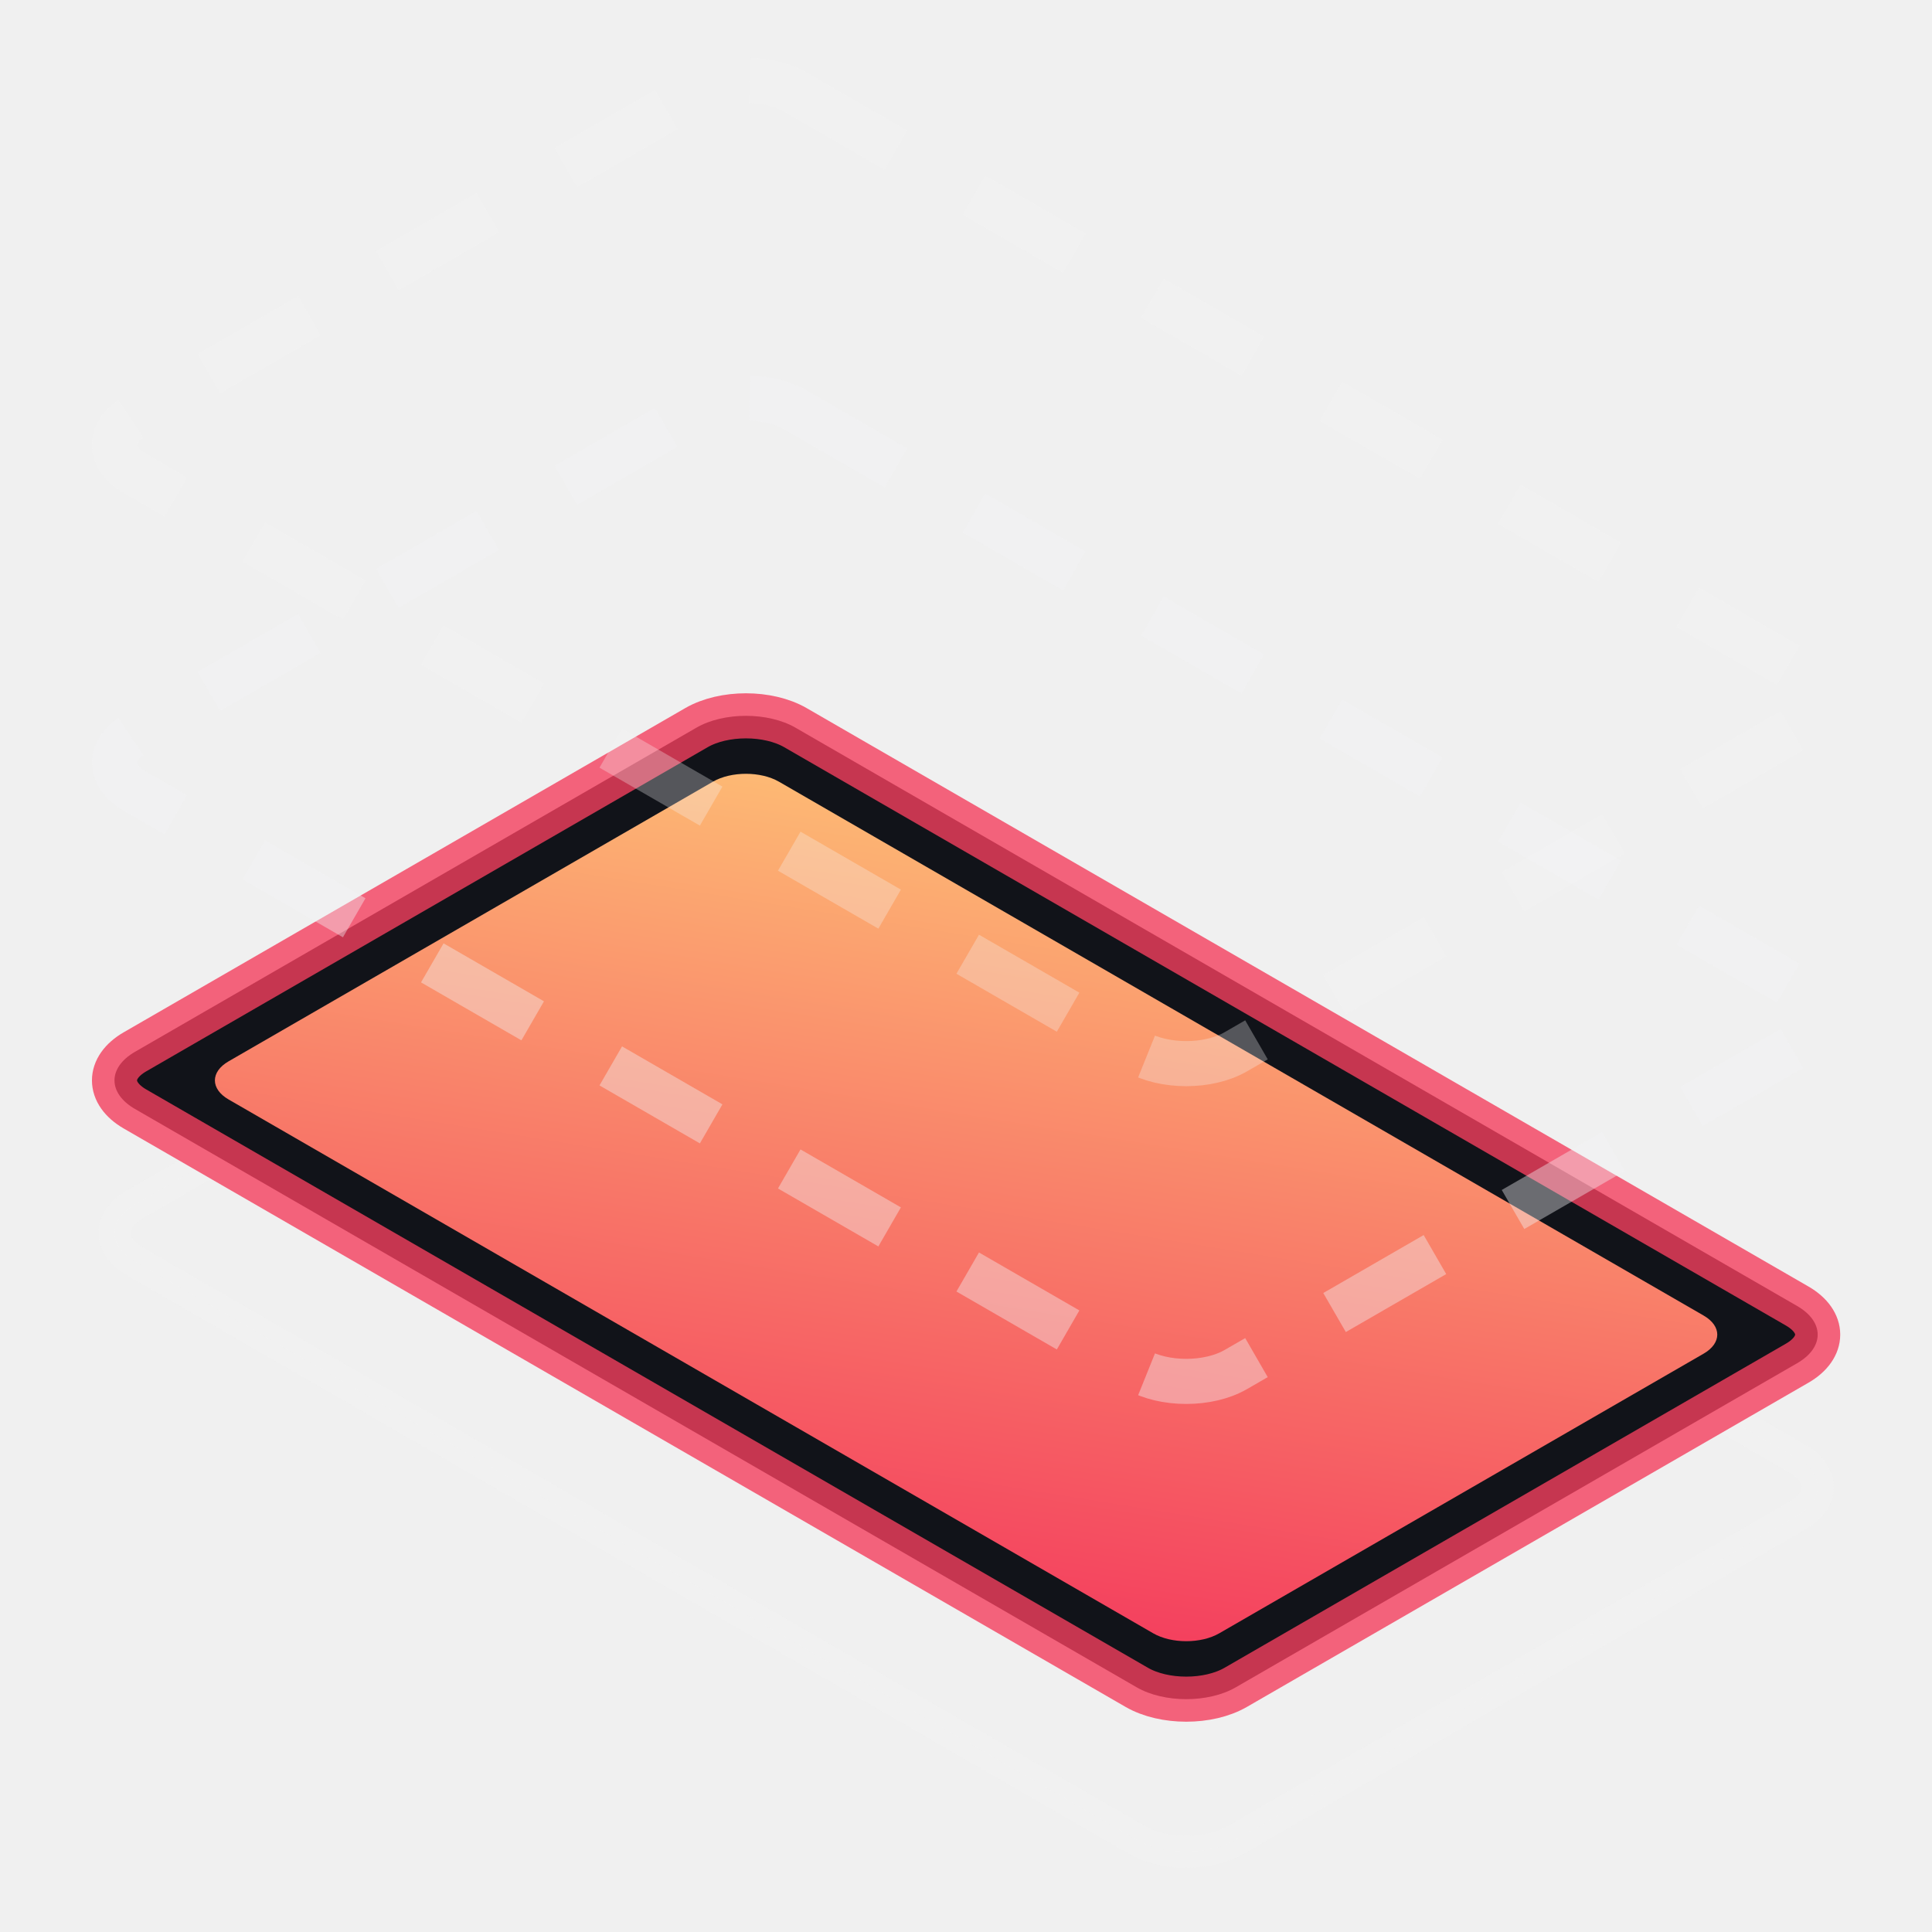
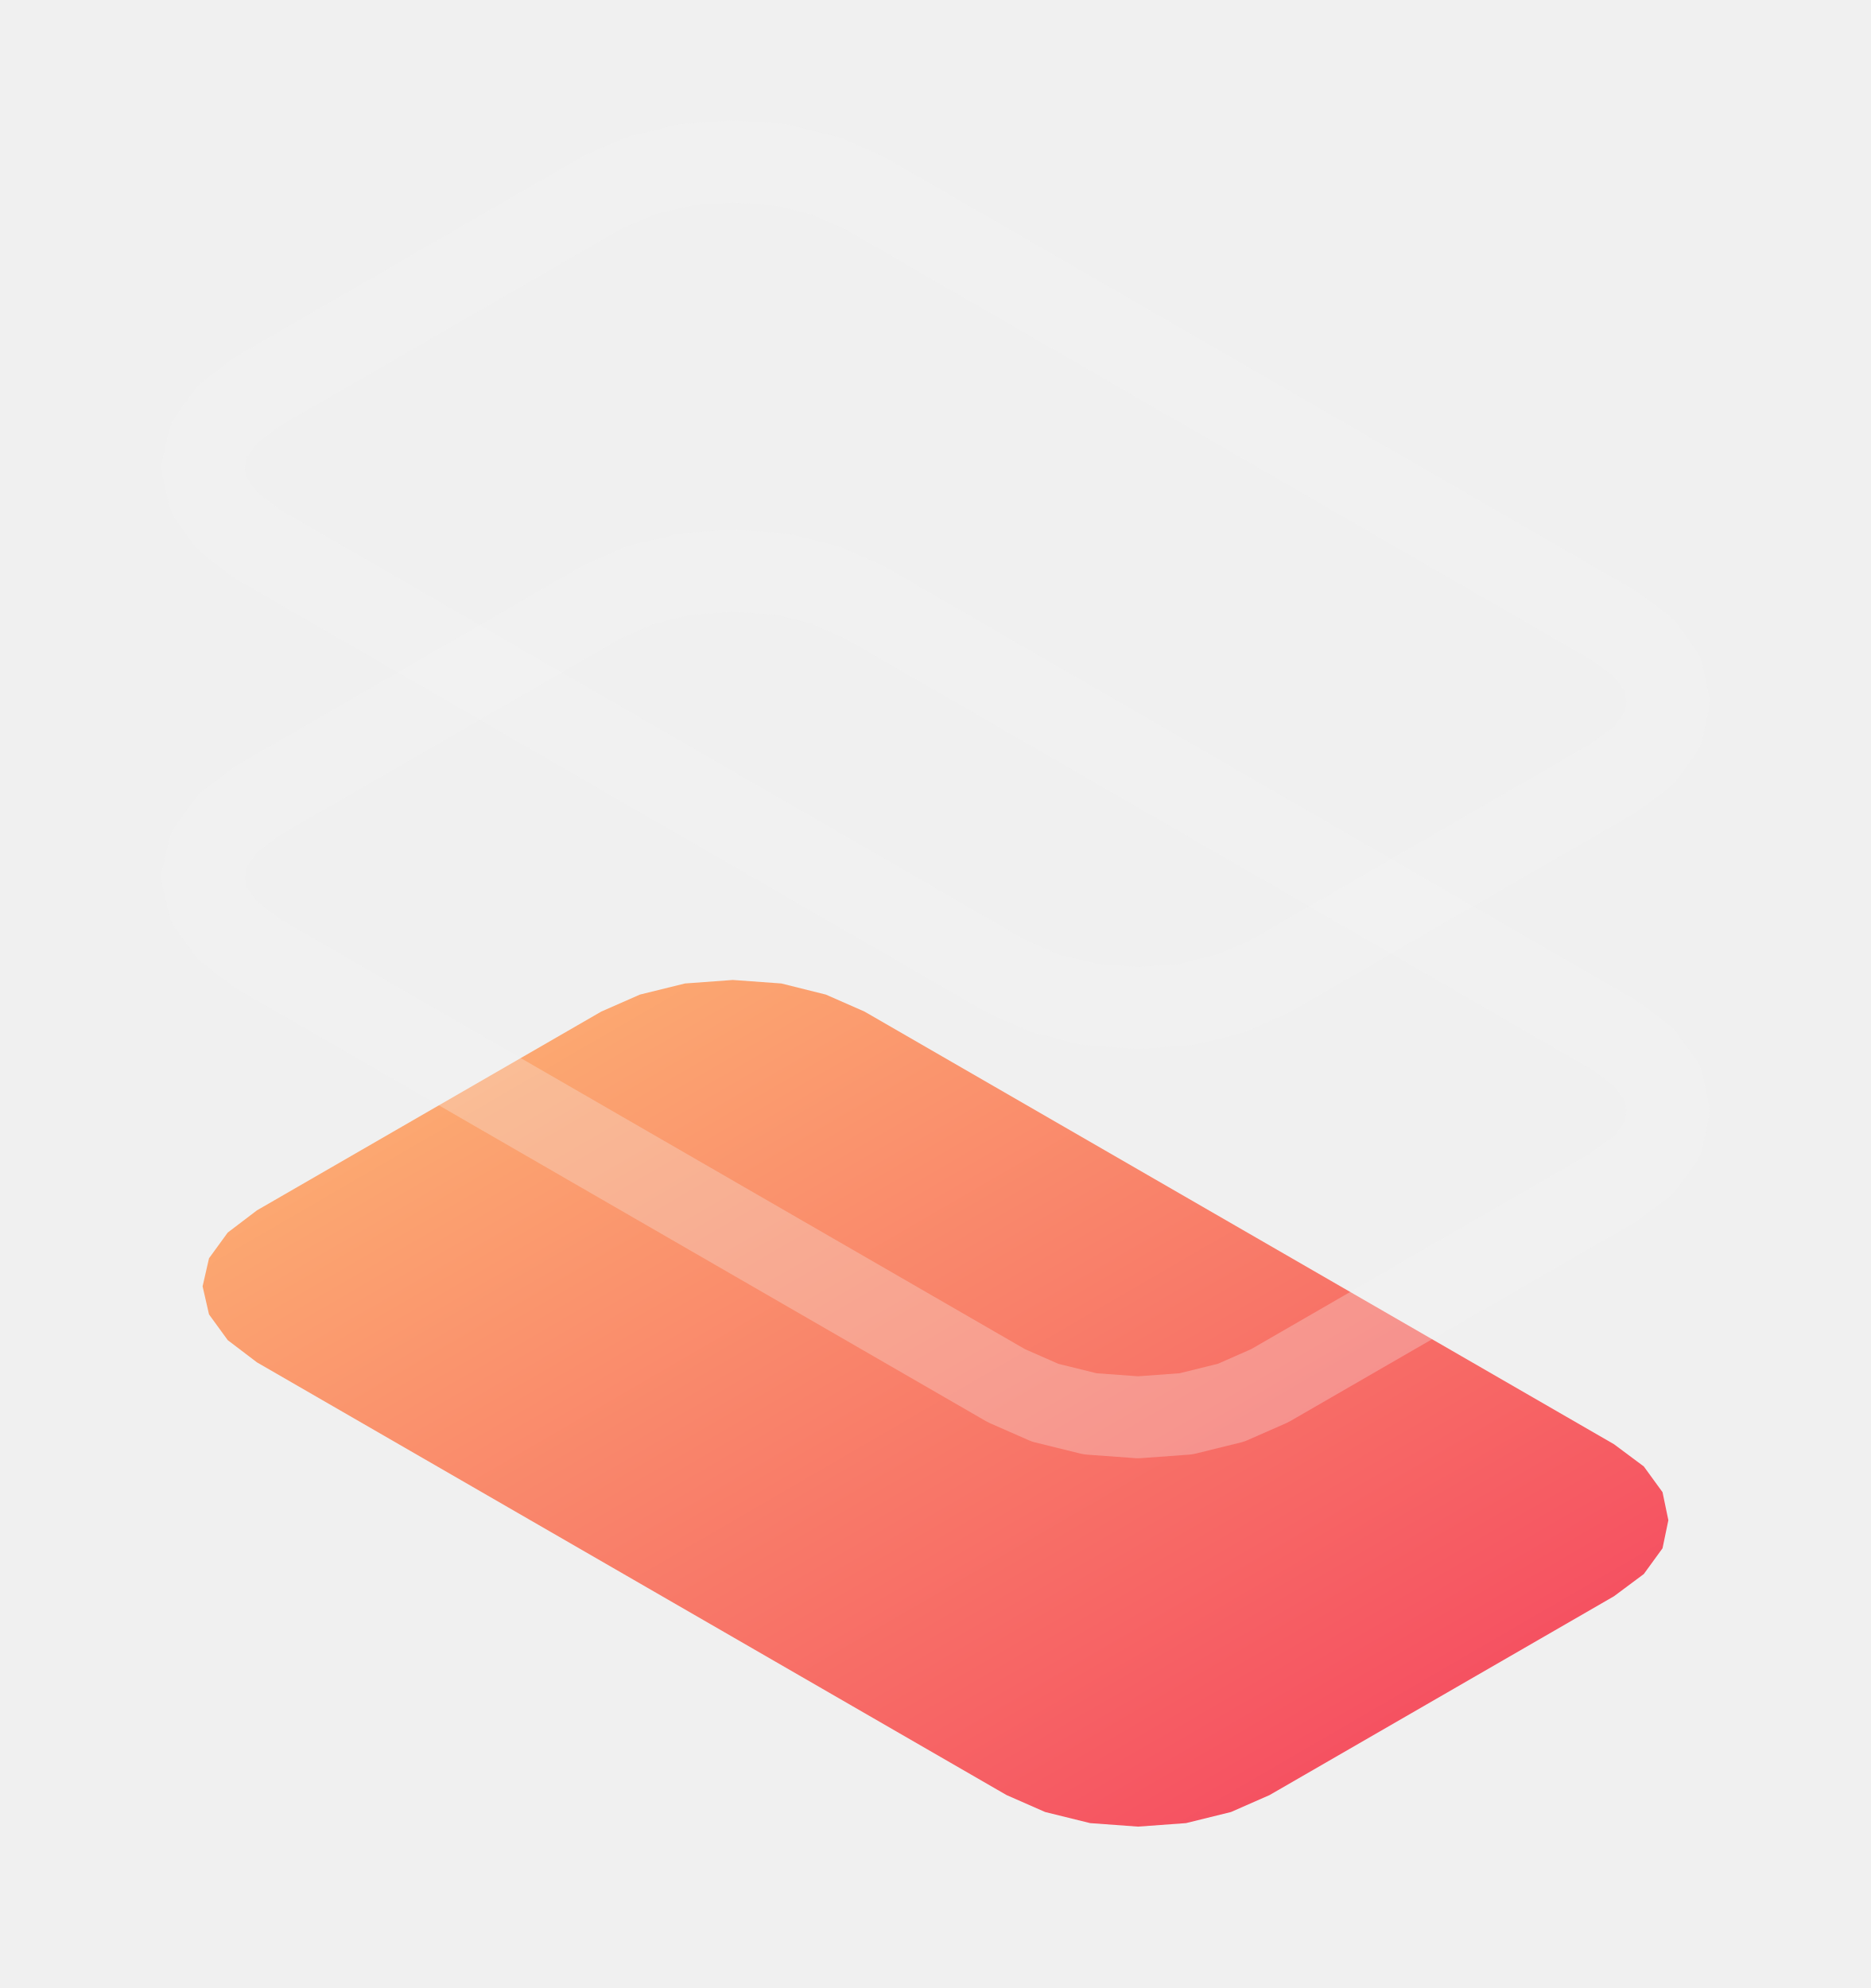
- <svg xmlns="http://www.w3.org/2000/svg" role="img" aria-label="Glassworks Kiln" viewBox="0 0 29.71 30.4" width="30" height="30">
+ <svg xmlns="http://www.w3.org/2000/svg" role="img" aria-label="Glassworks Kiln" viewBox="0 0 31.71 34" width="32" height="34">
  <defs>
    <linearGradient id="lit" x1="0" y1="0" x2="1" y2="1">
      <stop offset="0" stop-color="#38bdf8" />
      <stop offset="1" stop-color="#a78bfa" />
    </linearGradient>
    <linearGradient id="litH" x1="0" y1="0" x2="1" y2="0">
      <stop offset="0" stop-color="#38bdf8" />
      <stop offset="1" stop-color="#a78bfa" />
    </linearGradient>
    <linearGradient id="ember" x1="0" y1="0" x2="1" y2="1">
      <stop offset="0" stop-color="#fdba74" />
      <stop offset="1" stop-color="#f43f5e" />
    </linearGradient>
    <linearGradient id="emberH" x1="0" y1="0" x2="1" y2="0">
      <stop offset="0" stop-color="#fdba74" />
      <stop offset="1" stop-color="#f43f5e" />
    </linearGradient>
    <pattern id="dot" width="3" height="3" patternUnits="userSpaceOnUse">
      <circle cx="1.5" cy="1.5" r=".38" fill="#ffffff" fill-opacity=".14" />
    </pattern>
    <pattern id="dotL" width="9" height="9" patternUnits="userSpaceOnUse">
      <circle cx="4.5" cy="4.5" r=".9" fill="#ffffff" fill-opacity=".09" />
    </pattern>
    <radialGradient id="haze" cx=".5" cy="0" r=".9">
      <stop offset="0" stop-color="#ffffff" stop-opacity=".06" />
      <stop offset="1" stop-color="#ffffff" stop-opacity="0" />
    </radialGradient>
    <radialGradient id="litHaze" cx=".1" cy=".5" r=".7">
      <stop offset="0" stop-color="#38bdf8" stop-opacity=".22" />
      <stop offset=".6" stop-color="#a78bfa" stop-opacity=".06" />
      <stop offset="1" stop-color="#a78bfa" stop-opacity="0" />
    </radialGradient>
    <radialGradient id="emberHaze" cx=".05" cy="1" r=".8">
      <stop offset="0" stop-color="#f43f5e" stop-opacity=".2" />
      <stop offset=".6" stop-color="#fdba74" stop-opacity=".05" />
      <stop offset="1" stop-color="#fdba74" stop-opacity="0" />
    </radialGradient>
    <filter id="softL" x="-50%" y="-50%" width="200%" height="200%">
      <feGaussianBlur stdDeviation="8" />
    </filter>
  </defs>
-   <g transform="matrix(0.08660254 0.05 -0.08660254 0.05 11.3923 13.4)">
-     <rect x="0" y="0" width="200" height="120" rx="9" fill="#f4f4f5" fill-opacity=".1" stroke="#f4f4f5" stroke-opacity=".25" stroke-width=".5" vector-effect="non-scaling-stroke" />
-   </g>
-   <g transform="matrix(0.08660254 0.05 -0.08660254 0.05 11.3923 11)">
-     <rect x="0" y="0" width="200" height="120" rx="9" fill="#111319" stroke="#f43f5e" stroke-opacity="0.8" stroke-width=".7" vector-effect="non-scaling-stroke" />
-     <rect x="10" y="10" width="180" height="100" rx="6" fill="url(#ember)" vector-effect="non-scaling-stroke" />
-   </g>
-   <g transform="matrix(0.08660254 0.05 -0.08660254 0.05 11.3923 6)">
-     <rect x="0" y="0" width="200" height="120" rx="9" fill="none" stroke="#f4f4f5" stroke-opacity="0.4" stroke-width=".7" stroke-dasharray="1.8 1.4" vector-effect="non-scaling-stroke" />
-   </g>
-   <g transform="matrix(0.08660254 0.05 -0.08660254 0.05 11.3923 1)">
-     <rect x="0" y="0" width="200" height="120" rx="9" fill="none" stroke="#f4f4f5" stroke-opacity="0.3" stroke-width=".7" stroke-dasharray="1.8 1.4" vector-effect="non-scaling-stroke" />
-   </g>
+   <path d="M27.46 24.70L27.97 25.08L28.29 25.52L28.39 26.00L28.29 26.48L27.97 26.92L27.46 27.30L21.57 30.70L20.91 30.99L20.14 31.18L19.32 31.24L18.50 31.18L17.73 30.99L17.07 30.70L4.25 23.30L3.75 22.92L3.43 22.48L3.32 22.00L3.43 21.52L3.75 21.08L4.25 20.70L10.14 17.30L10.80 17.01L11.57 16.82L12.39 16.76L13.22 16.82L13.98 17.01L14.64 17.30Z" fill="url(#ember)" fill-opacity="1" />
+   <path d="M27.46 17.70L27.97 18.08L28.29 18.52L28.39 19.00L28.29 19.48L27.97 19.92L27.46 20.30L21.57 23.70L20.91 23.99L20.14 24.18L19.32 24.24L18.50 24.18L17.73 23.99L17.07 23.70L4.25 16.30L3.75 15.92L3.43 15.48L3.32 15.00L3.43 14.52L3.75 14.08L4.25 13.70L10.14 10.30L10.80 10.01L11.57 9.82L12.39 9.76L13.22 9.82L13.98 10.01L14.64 10.30Z" fill="none" stroke="#f4f4f5" stroke-opacity=".28" stroke-width="1.4" stroke-linejoin="round" />
+   <path d="M27.46 10.70L27.97 11.08L28.29 11.52L28.39 12.00L28.29 12.48L27.97 12.92L27.46 13.30L21.57 16.70L20.91 16.99L20.14 17.18L19.32 17.24L18.50 17.18L17.73 16.99L17.07 16.70L4.25 9.30L3.75 8.92L3.43 8.48L3.32 8.00L3.43 7.52L3.75 7.08L4.25 6.70L10.14 3.30L10.80 3.01L11.57 2.82L12.39 2.76L13.22 2.82L13.98 3.01L14.64 3.30Z" fill="none" stroke="#f4f4f5" stroke-opacity=".28" stroke-width="1.4" stroke-linejoin="round" />
</svg>
